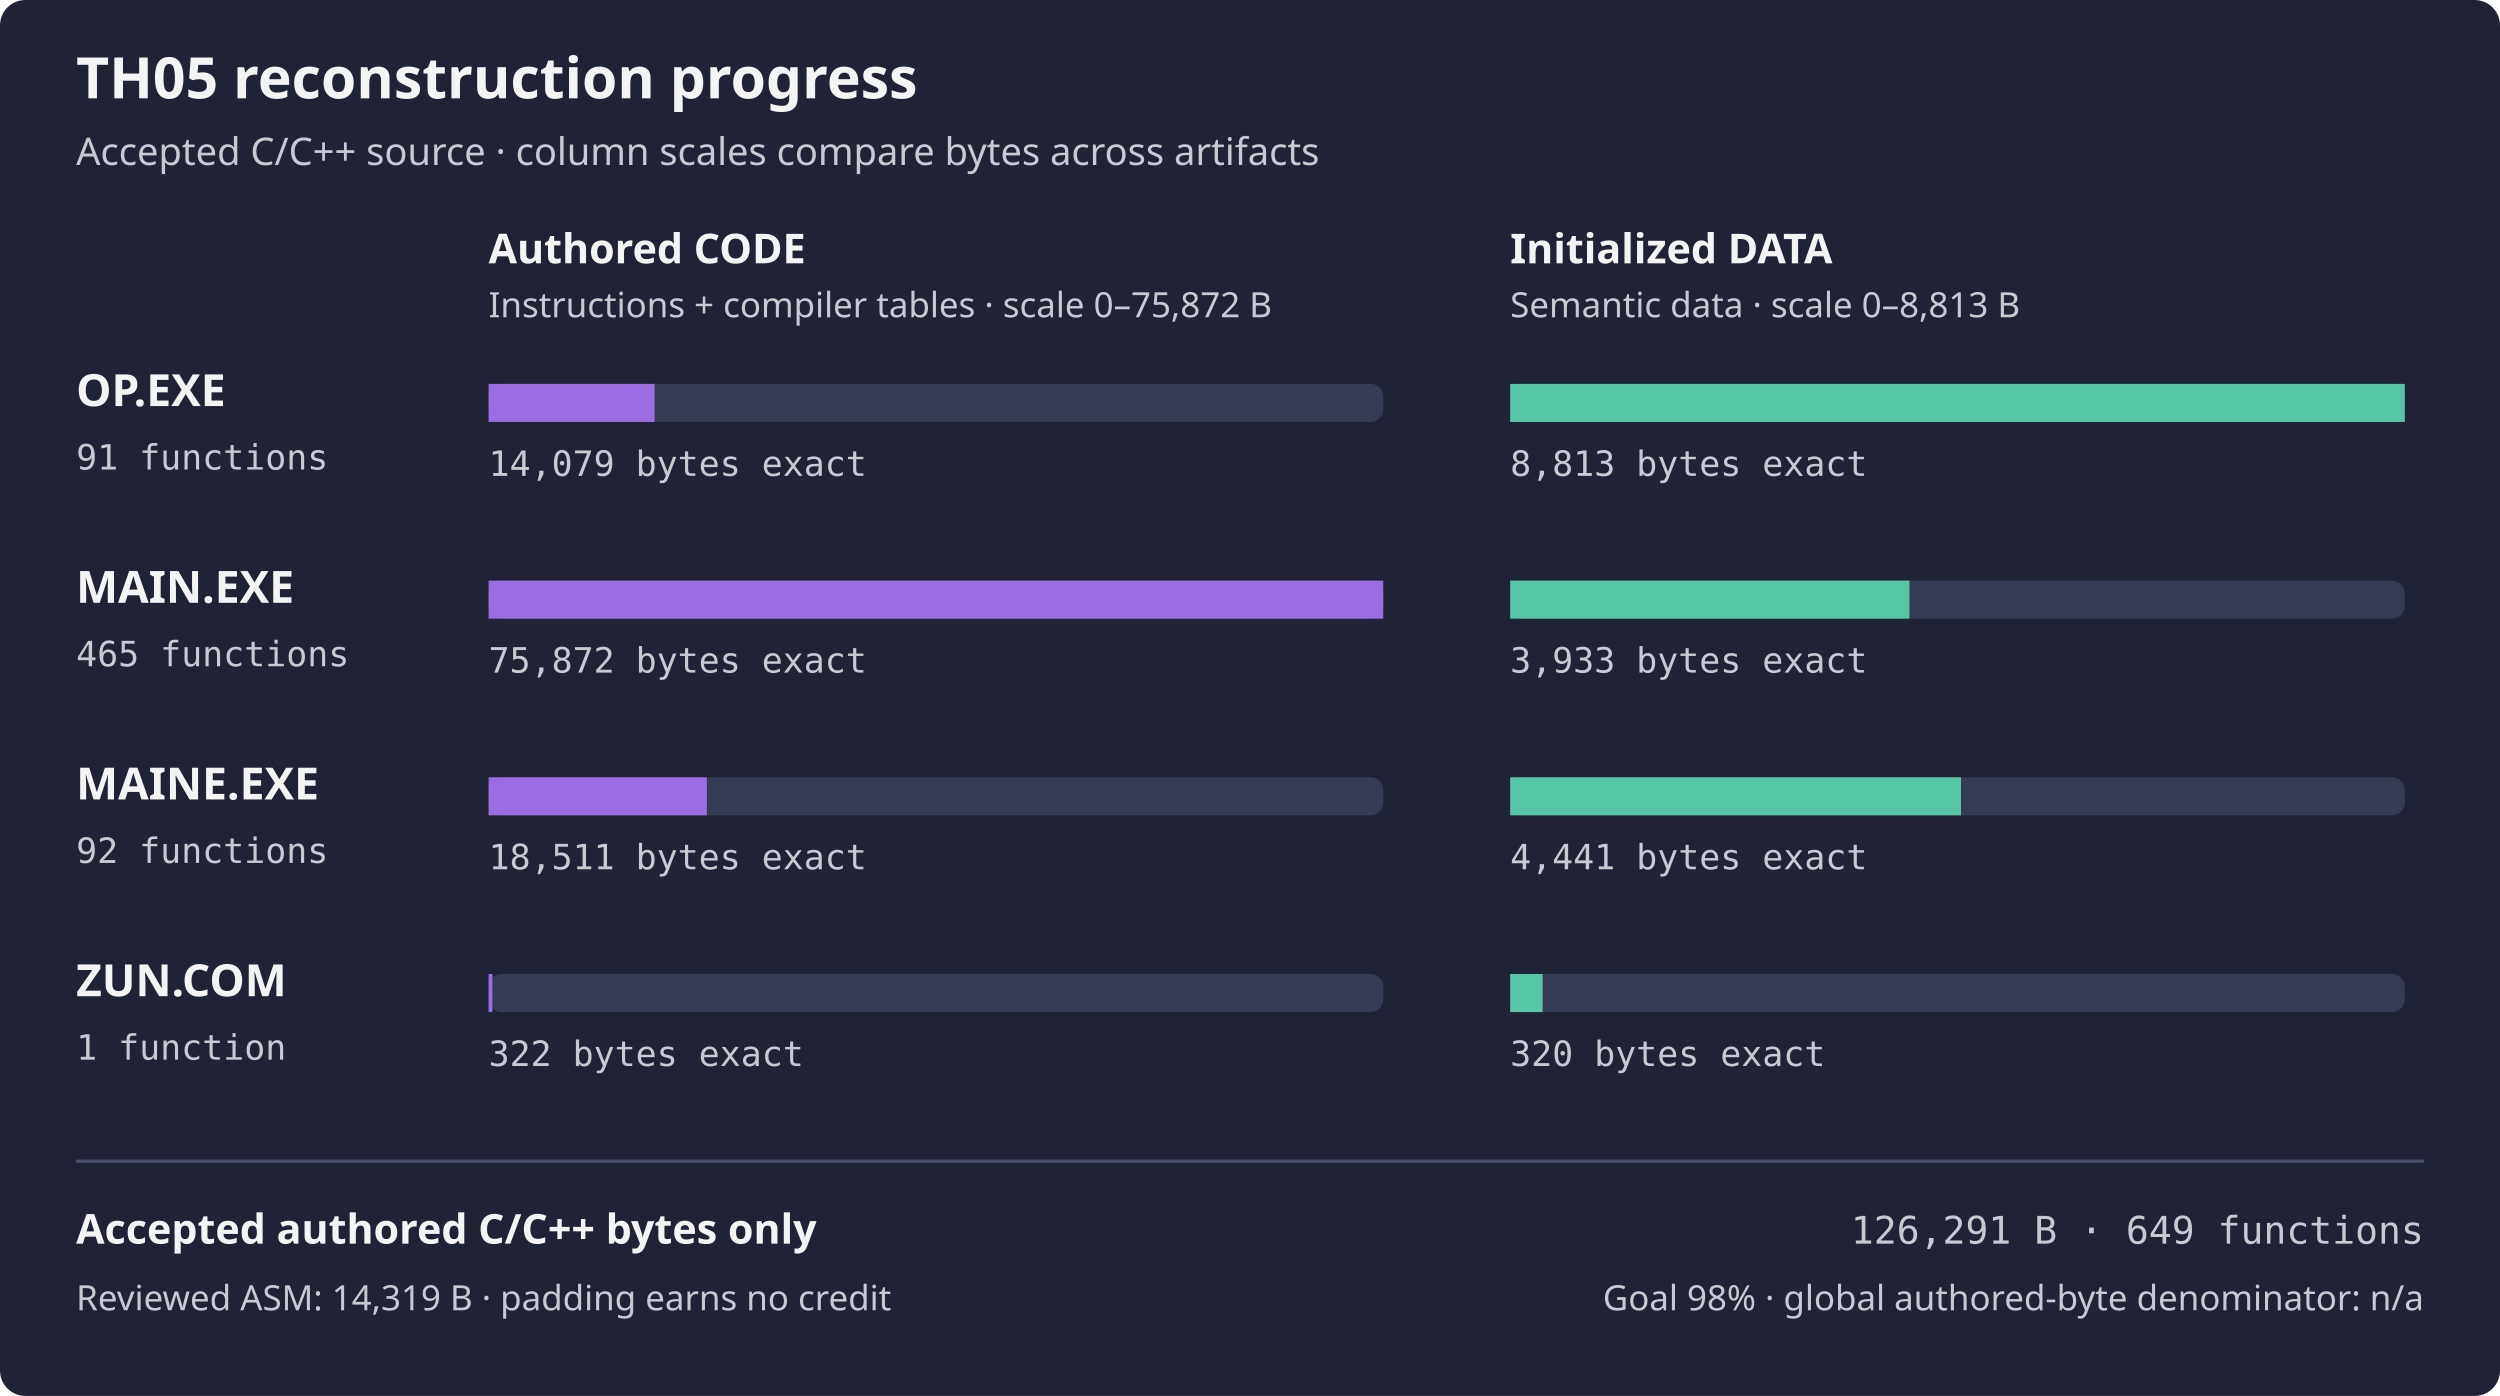
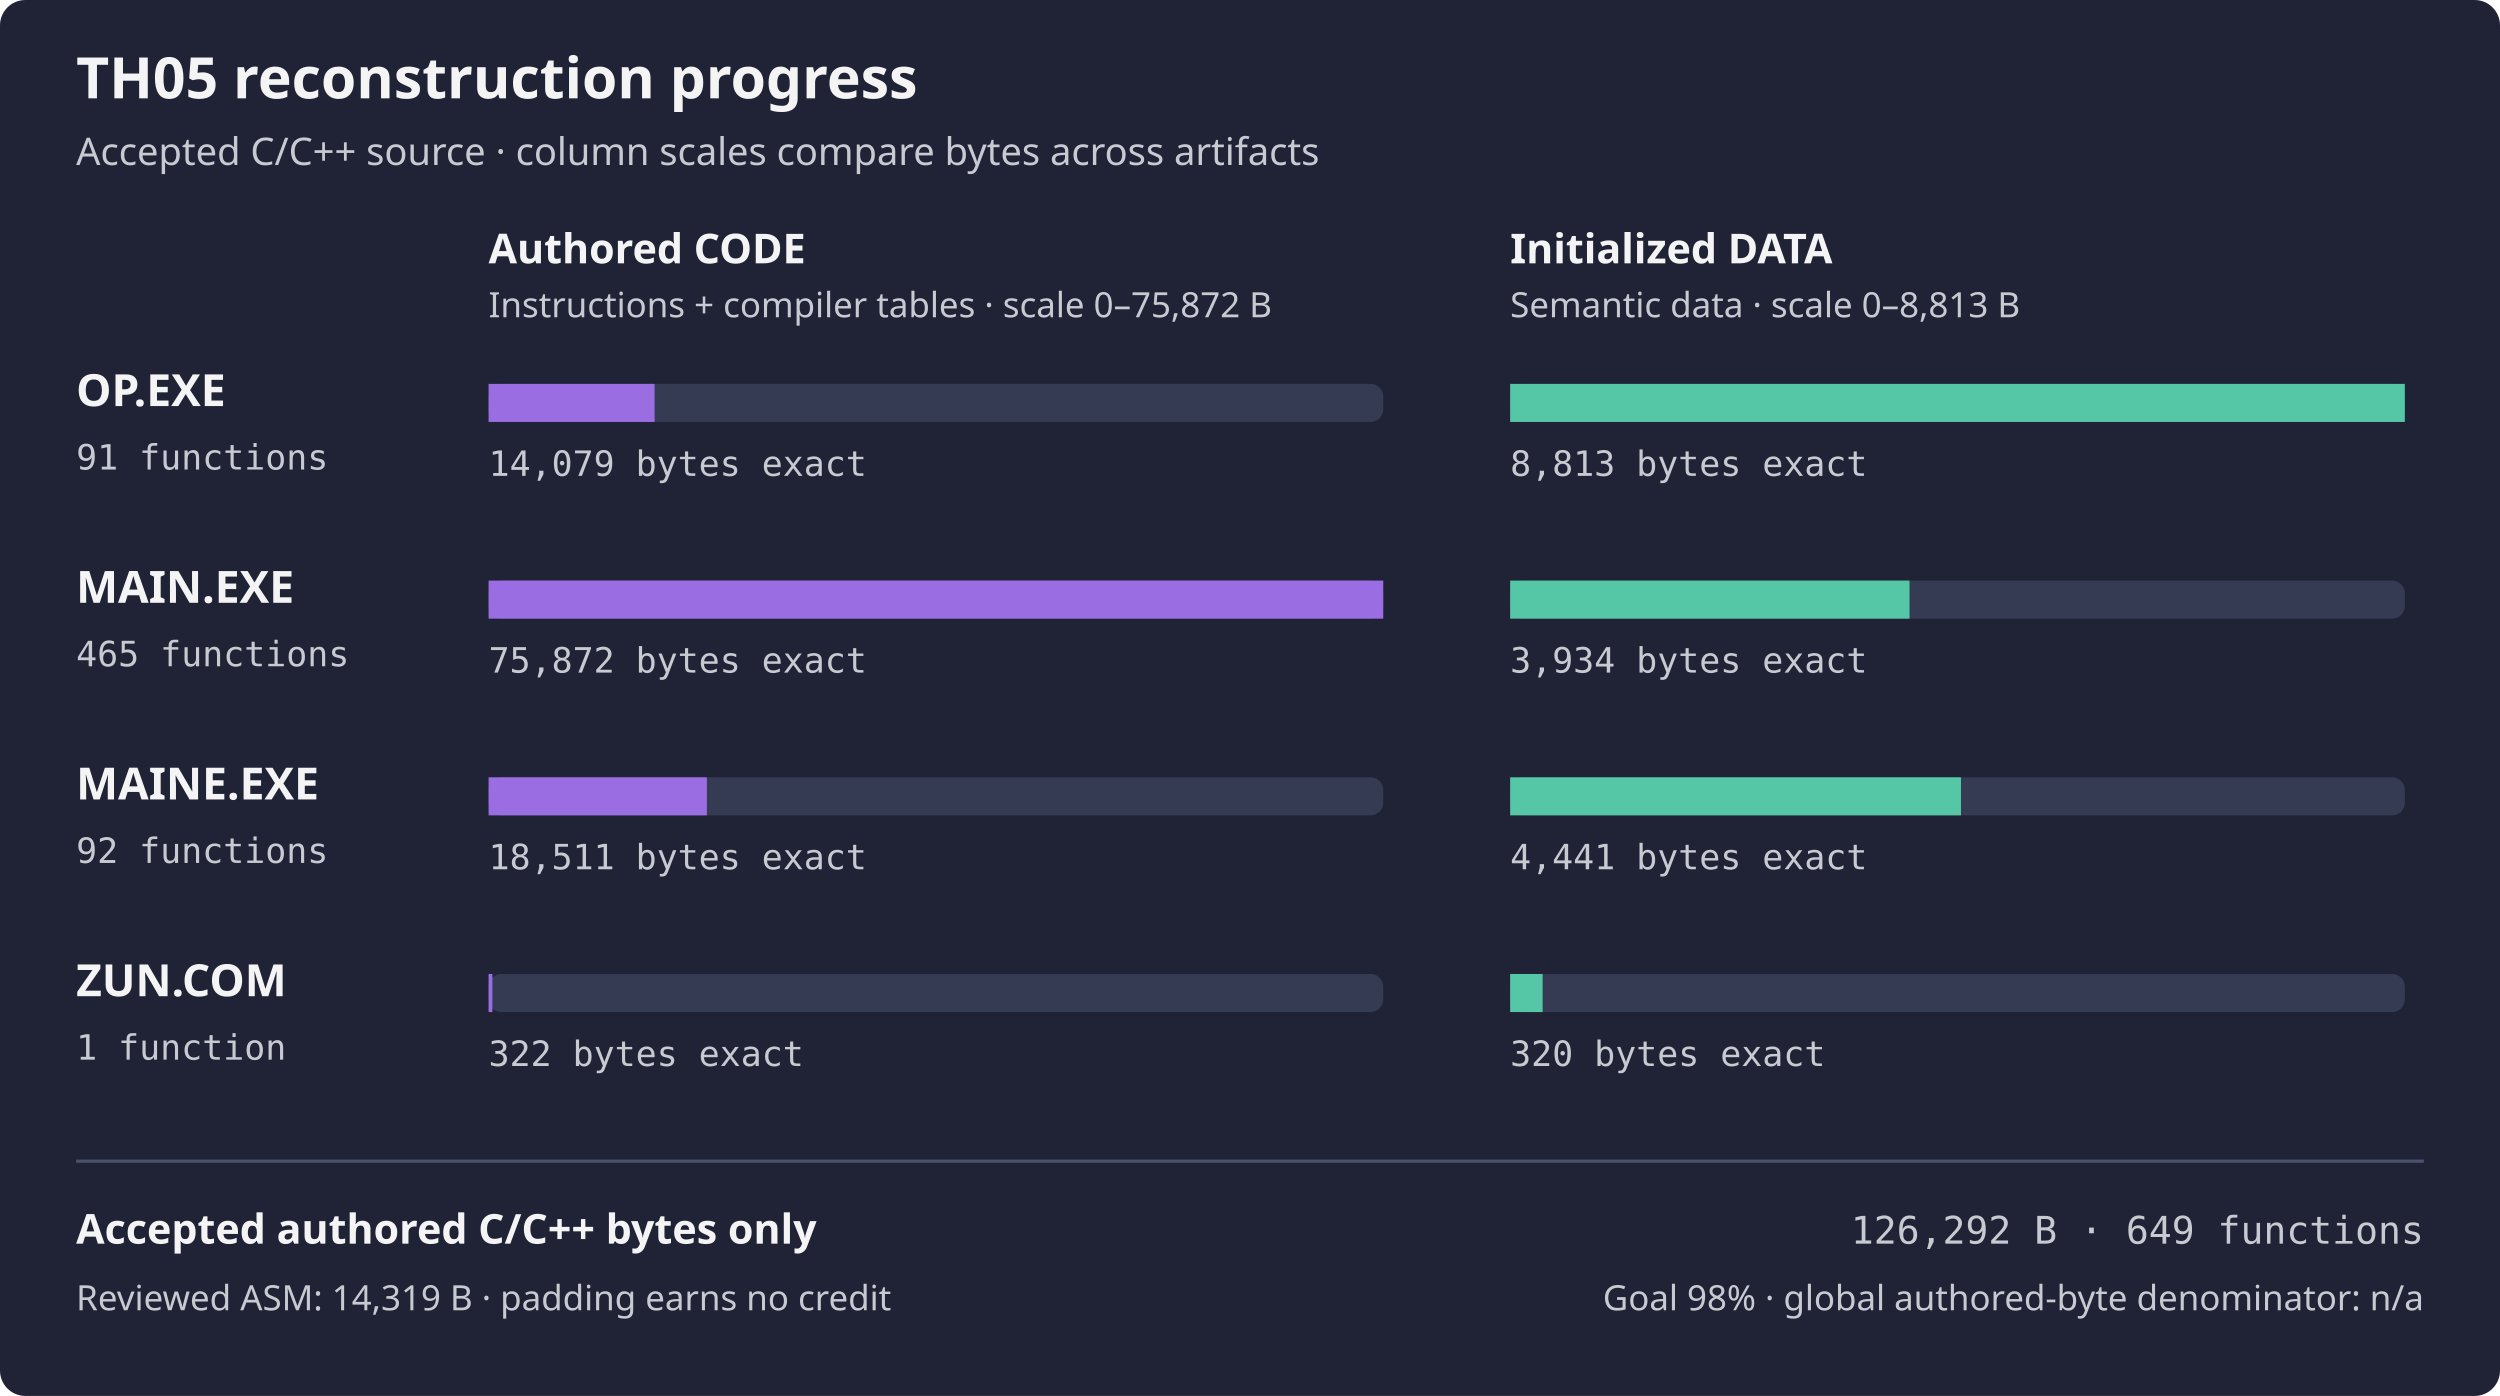
<svg xmlns="http://www.w3.org/2000/svg" width="788" height="440" viewBox="0 0 788 440" role="img" aria-labelledby="title desc">
  <rect width="788" height="440" rx="8" fill="#1f2335" />
  <text x="24" y="31" fill="#f4f4f5" font-family="sans-serif" font-size="18" font-weight="600">TH05 reconstruction progress</text>
  <text x="24" y="52" fill="#c8cad2" font-family="sans-serif" font-size="12">Accepted C/C++ source · column scales compare bytes across artifacts</text>
  <text x="154" y="83" fill="#f4f4f5" font-family="sans-serif" font-size="13" font-weight="600">Authored CODE</text>
  <text x="476" y="83" fill="#f4f4f5" font-family="sans-serif" font-size="13" font-weight="600">Initialized DATA</text>
  <text x="154" y="100" fill="#c8cad2" font-family="sans-serif" font-size="11">Instructions + compiler tables · scale 0–75,872 B</text>
  <text x="476" y="100" fill="#c8cad2" font-family="sans-serif" font-size="11">Semantic data · scale 0–8,813 B</text>
  <text x="24" y="128" fill="#f4f4f5" font-family="sans-serif" font-size="14" font-weight="600">OP.EXE</text>
  <text x="24" y="148" fill="#c8cad2" font-family="monospace" font-size="11">91 functions</text>
  <rect x="154" y="121" width="282" height="12" rx="4" fill="#353b52" />
  <rect x="154" y="121" width="52.33" height="12" fill="#9b6de3" />
  <rect x="476" y="121" width="282" height="12" rx="4" fill="#353b52" />
  <rect x="476" y="121" width="282.00" height="12" fill="#55c7a6" />
  <text x="154" y="150" fill="#c8cad2" font-family="monospace" font-size="11">14,079 bytes exact</text>
  <text x="476" y="150" fill="#c8cad2" font-family="monospace" font-size="11">8,813 bytes exact</text>
  <text x="24" y="190" fill="#f4f4f5" font-family="sans-serif" font-size="14" font-weight="600">MAIN.EXE</text>
  <text x="24" y="210" fill="#c8cad2" font-family="monospace" font-size="11">465 functions</text>
  <rect x="154" y="183" width="282" height="12" rx="4" fill="#353b52" />
  <rect x="154" y="183" width="282.00" height="12" fill="#9b6de3" />
  <rect x="476" y="183" width="282" height="12" rx="4" fill="#353b52" />
-   <rect x="476" y="183" width="125.85" height="12" fill="#55c7a6" />
+   <rect x="476" y="183" width="125.88" height="12" fill="#55c7a6" />
  <text x="154" y="212" fill="#c8cad2" font-family="monospace" font-size="11">75,872 bytes exact</text>
-   <text x="476" y="212" fill="#c8cad2" font-family="monospace" font-size="11">3,933 bytes exact</text>
+   <text x="476" y="212" fill="#c8cad2" font-family="monospace" font-size="11">3,934 bytes exact</text>
  <text x="24" y="252" fill="#f4f4f5" font-family="sans-serif" font-size="14" font-weight="600">MAINE.EXE</text>
  <text x="24" y="272" fill="#c8cad2" font-family="monospace" font-size="11">92 functions</text>
  <rect x="154" y="245" width="282" height="12" rx="4" fill="#353b52" />
  <rect x="154" y="245" width="68.80" height="12" fill="#9b6de3" />
  <rect x="476" y="245" width="282" height="12" rx="4" fill="#353b52" />
  <rect x="476" y="245" width="142.10" height="12" fill="#55c7a6" />
  <text x="154" y="274" fill="#c8cad2" font-family="monospace" font-size="11">18,511 bytes exact</text>
  <text x="476" y="274" fill="#c8cad2" font-family="monospace" font-size="11">4,441 bytes exact</text>
  <text x="24" y="314" fill="#f4f4f5" font-family="sans-serif" font-size="14" font-weight="600">ZUN.COM</text>
  <text x="24" y="334" fill="#c8cad2" font-family="monospace" font-size="11">1 function</text>
  <rect x="154" y="307" width="282" height="12" rx="4" fill="#353b52" />
  <rect x="154" y="307" width="1.20" height="12" fill="#9b6de3" />
  <rect x="476" y="307" width="282" height="12" rx="4" fill="#353b52" />
  <rect x="476" y="307" width="10.24" height="12" fill="#55c7a6" />
  <text x="154" y="336" fill="#c8cad2" font-family="monospace" font-size="11">322 bytes exact</text>
  <text x="476" y="336" fill="#c8cad2" font-family="monospace" font-size="11">320 bytes exact</text>
  <path d="M24 366 H764" stroke="#4b526d" />
  <text x="24" y="392" fill="#f4f4f5" font-family="sans-serif" font-size="13" font-weight="600">Accepted authored C/C++ bytes only</text>
-   <text x="764" y="392" fill="#c8cad2" font-family="monospace" text-anchor="end" font-size="12">126,291 B · 649 functions</text>
+   <text x="764" y="392" fill="#c8cad2" font-family="monospace" text-anchor="end" font-size="12">126,292 B · 649 functions</text>
  <text x="24" y="413" fill="#c8cad2" font-family="sans-serif" font-size="11">Reviewed ASM: 14,319 B · padding earns no credit</text>
  <text x="764" y="413" fill="#c8cad2" font-family="sans-serif" text-anchor="end" font-size="11">Goal 98% · global authored-byte denominator: n/a</text>
</svg>
